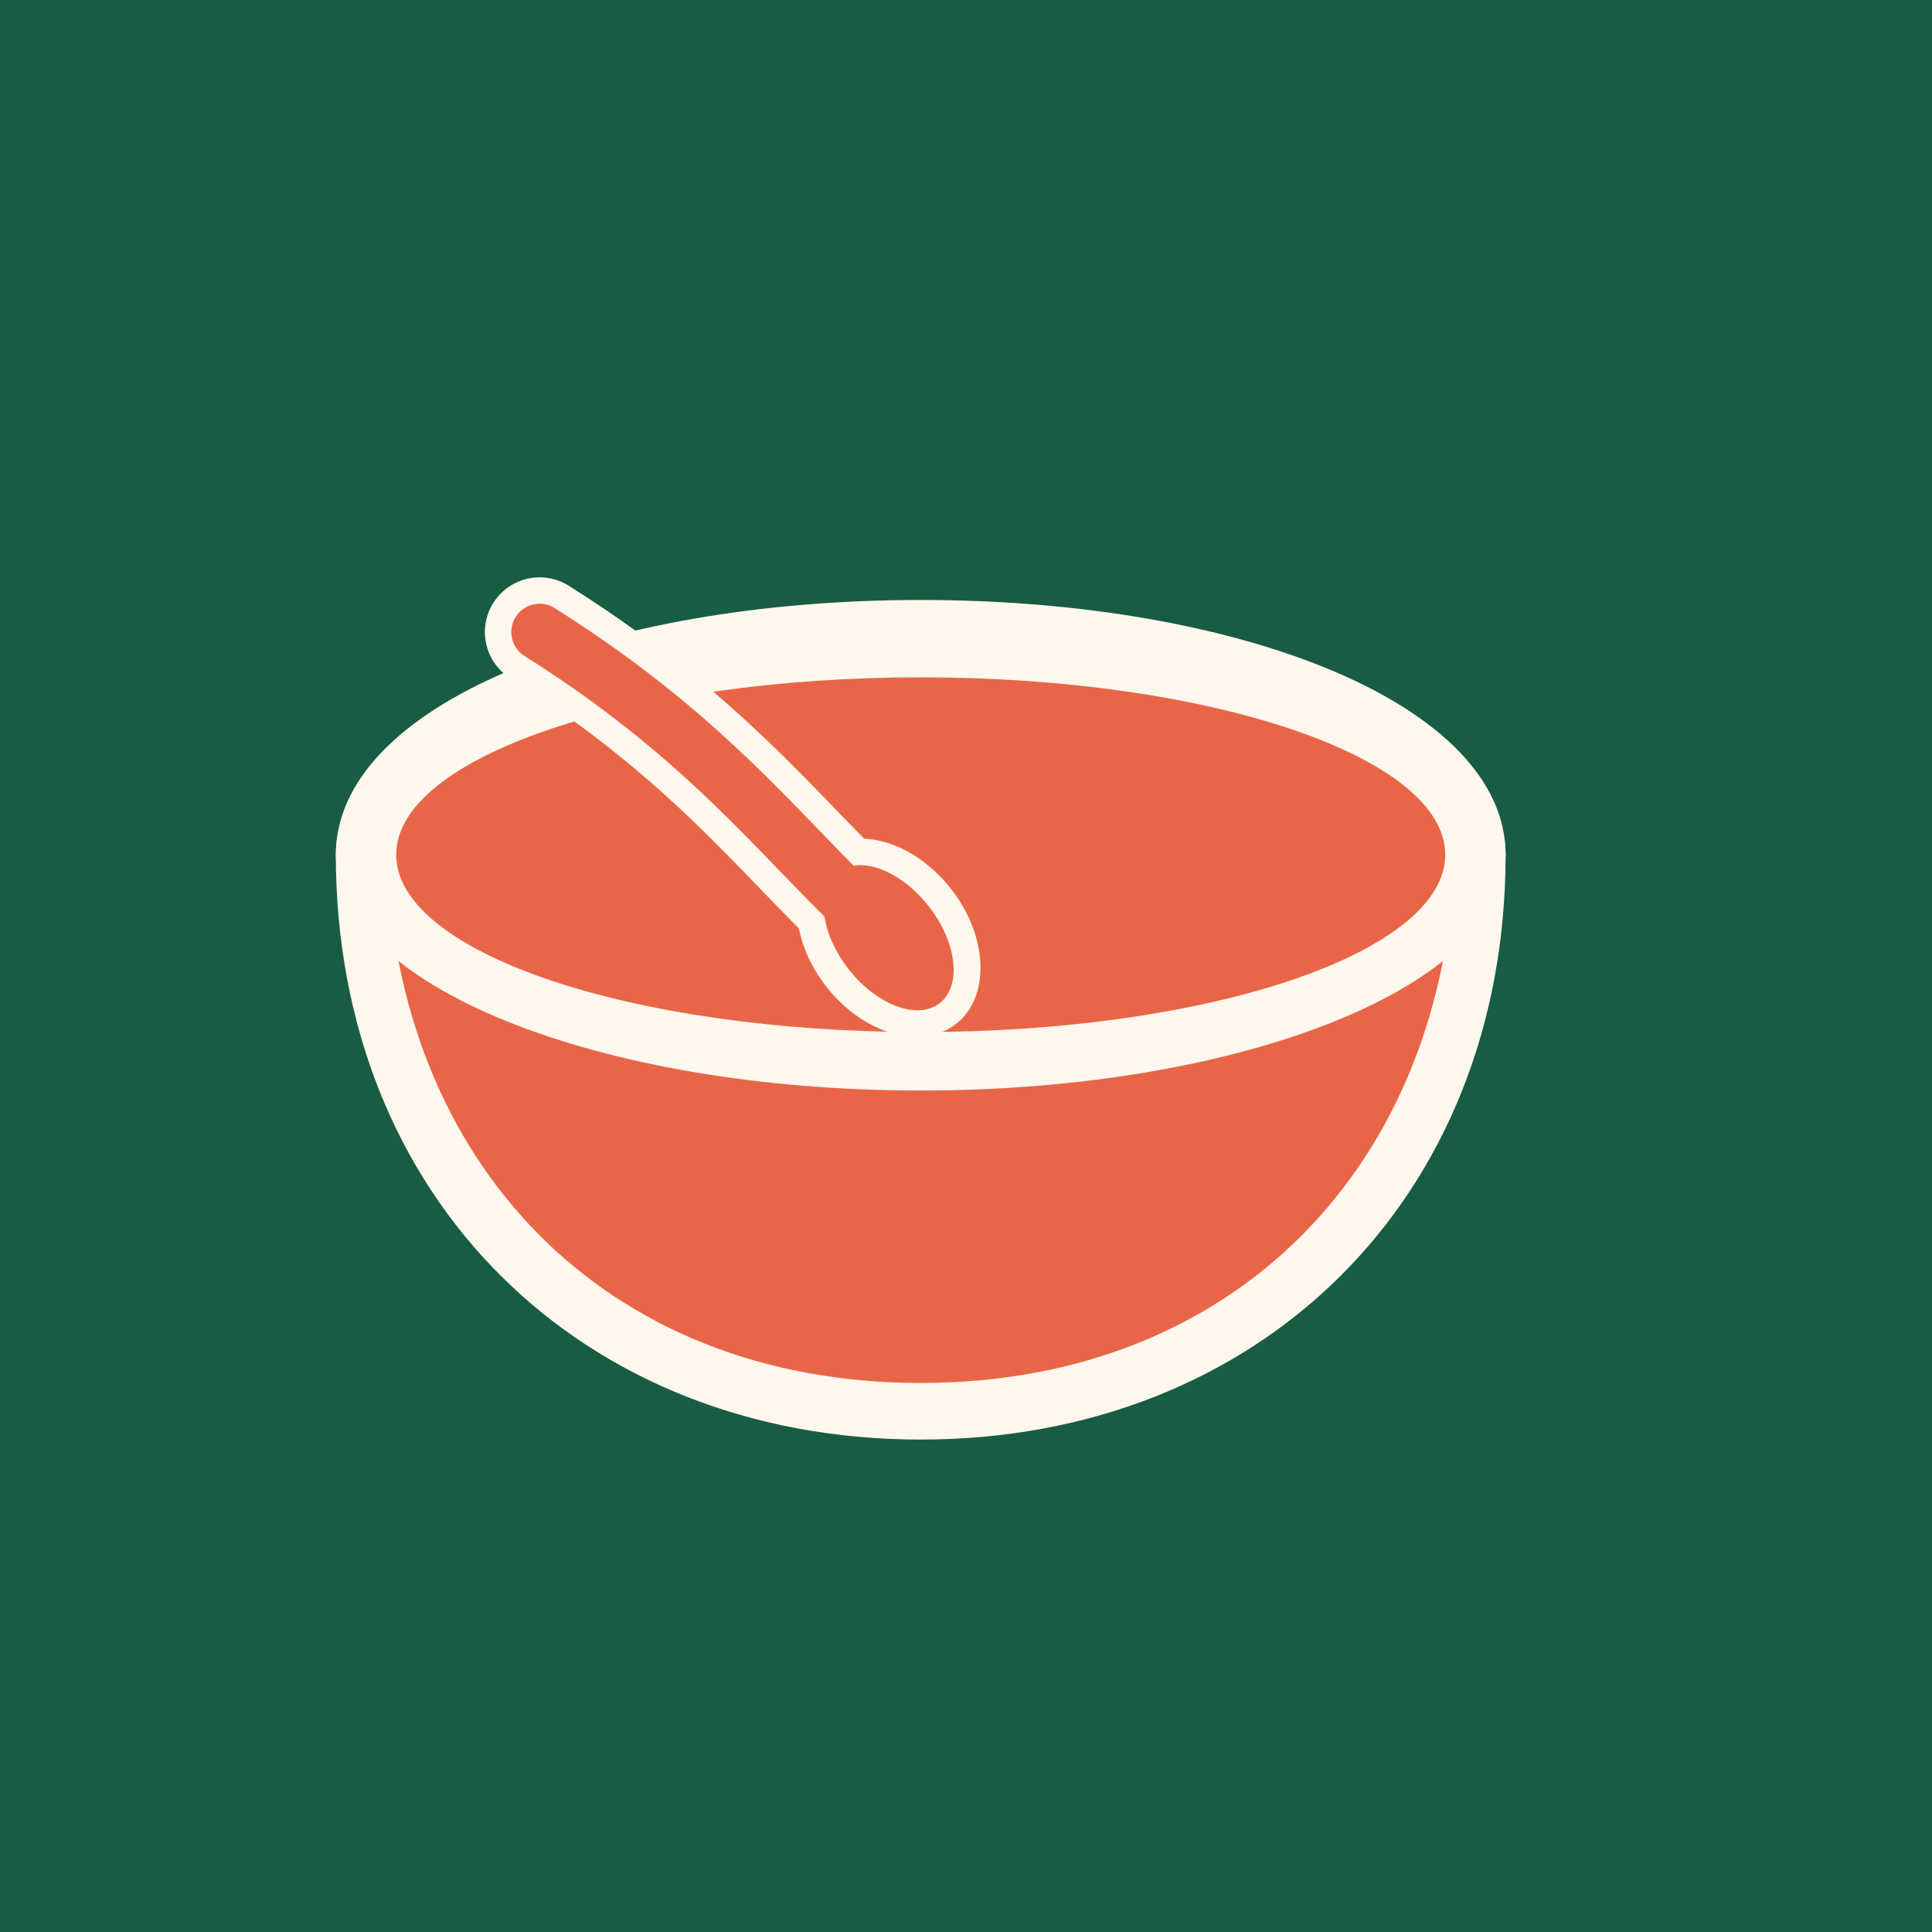
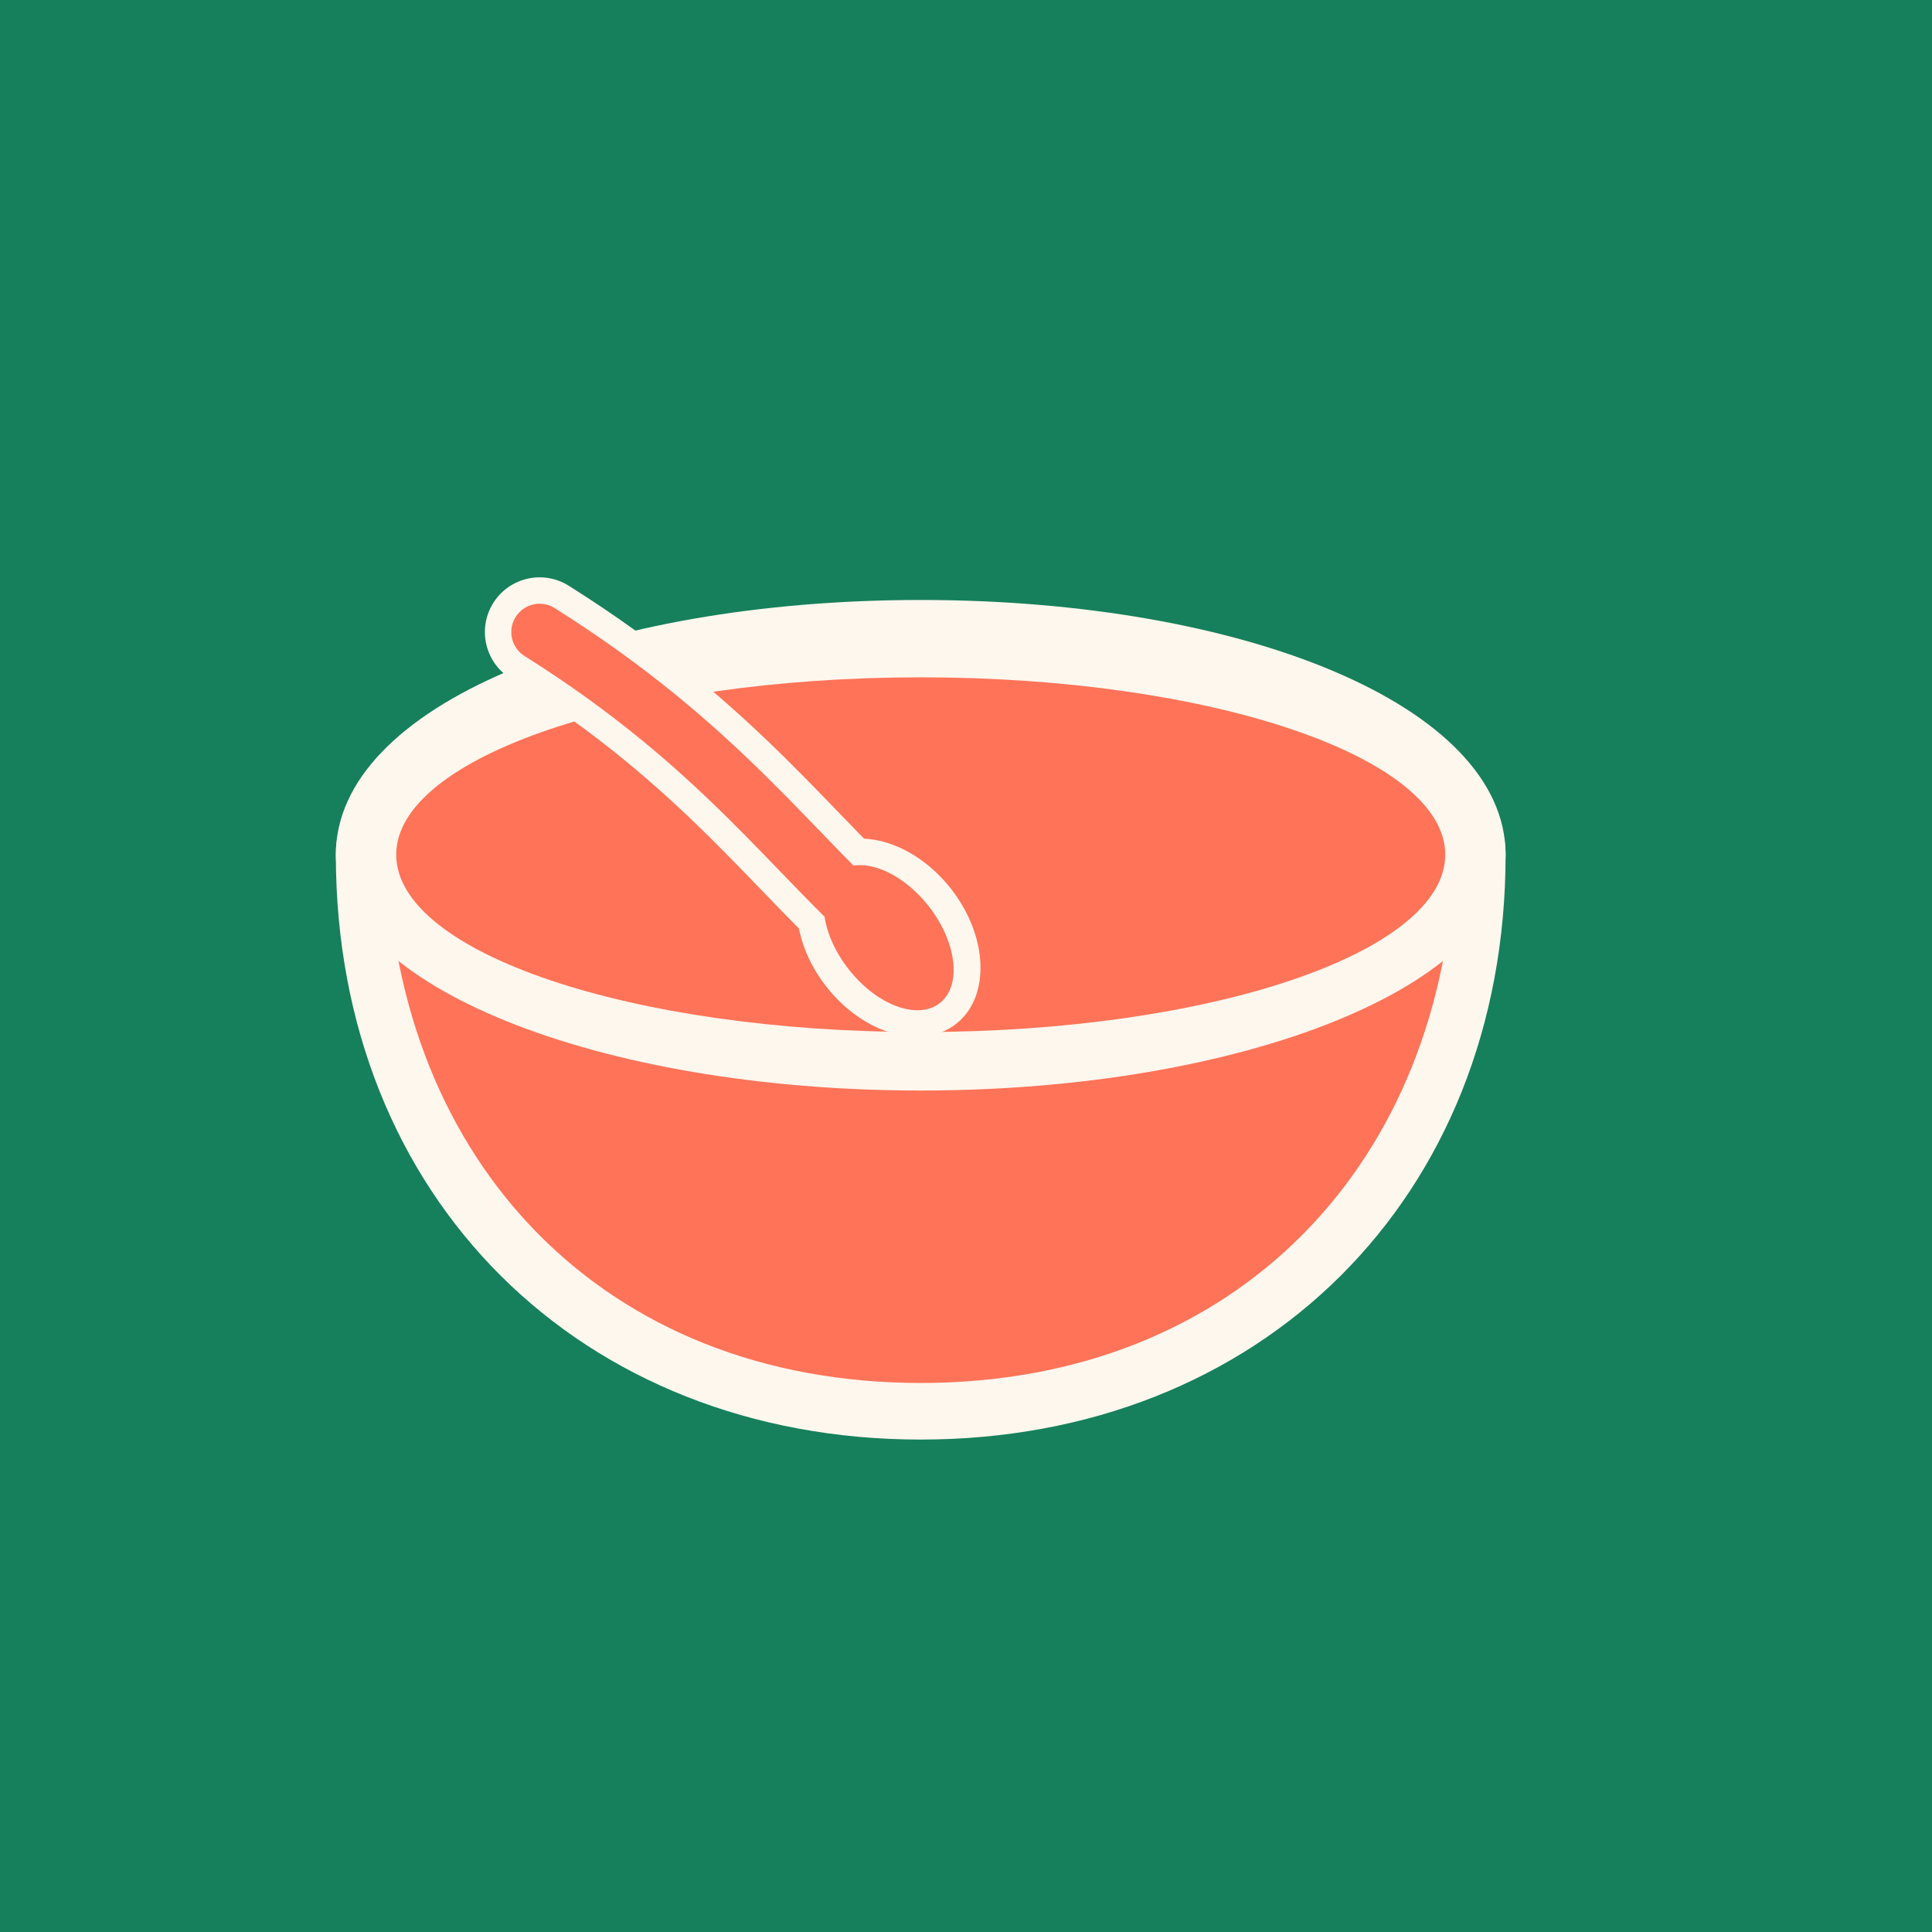
<svg xmlns="http://www.w3.org/2000/svg" width="1024" height="1024" viewBox="0 0 1024 1024" fill="none">
-   <rect width="1024" height="1024" fill="#195C44" />
+   <rect width="1024" height="1024" fill="#16805C" />
  <g transform="translate(1024 0) scale(-1 1) translate(66 -47)">
    <path d="M160 500C160 421 299 365 470 365C641 365 780 421 780 500C780 682 650 810 470 810C290 810 160 682 160 500Z" fill="#FEF7EE" />
-     <path d="M187 500C187 442 314 397 470 397C626 397 753 442 753 500C748 663 638 780 470 780C302 780 192 663 187 500Z" fill="#E86647" />
+     <path d="M187 500C187 442 314 397 470 397C626 397 753 442 753 500C748 663 638 780 470 780C302 780 192 663 187 500Z" fill="#FF7358" />
    <ellipse cx="470" cy="500" rx="310" ry="125" fill="#FEF7EE" />
-     <ellipse cx="470" cy="500" rx="278" ry="94" fill="#E86647" />
+     <ellipse cx="470" cy="500" rx="278" ry="94" fill="#FF7358" />
    <path d="M487 544C538 500 575 443 672 382" stroke="#FEF7EE" stroke-width="58" stroke-linecap="round" />
    <ellipse cx="487" cy="544" rx="42" ry="58" transform="rotate(38 487 544)" fill="#FEF7EE" />
-     <path d="M487 544C538 500 575 443 672 382" stroke="#E86647" stroke-width="30" stroke-linecap="round" />
-     <ellipse cx="487" cy="544" rx="27" ry="44" transform="rotate(38 487 544)" fill="#E86647" />
+     <path d="M487 544C538 500 575 443 672 382" stroke="#FF7358" stroke-width="30" stroke-linecap="round" />
+     <ellipse cx="487" cy="544" rx="27" ry="44" transform="rotate(38 487 544)" fill="#FF7358" />
  </g>
</svg>
